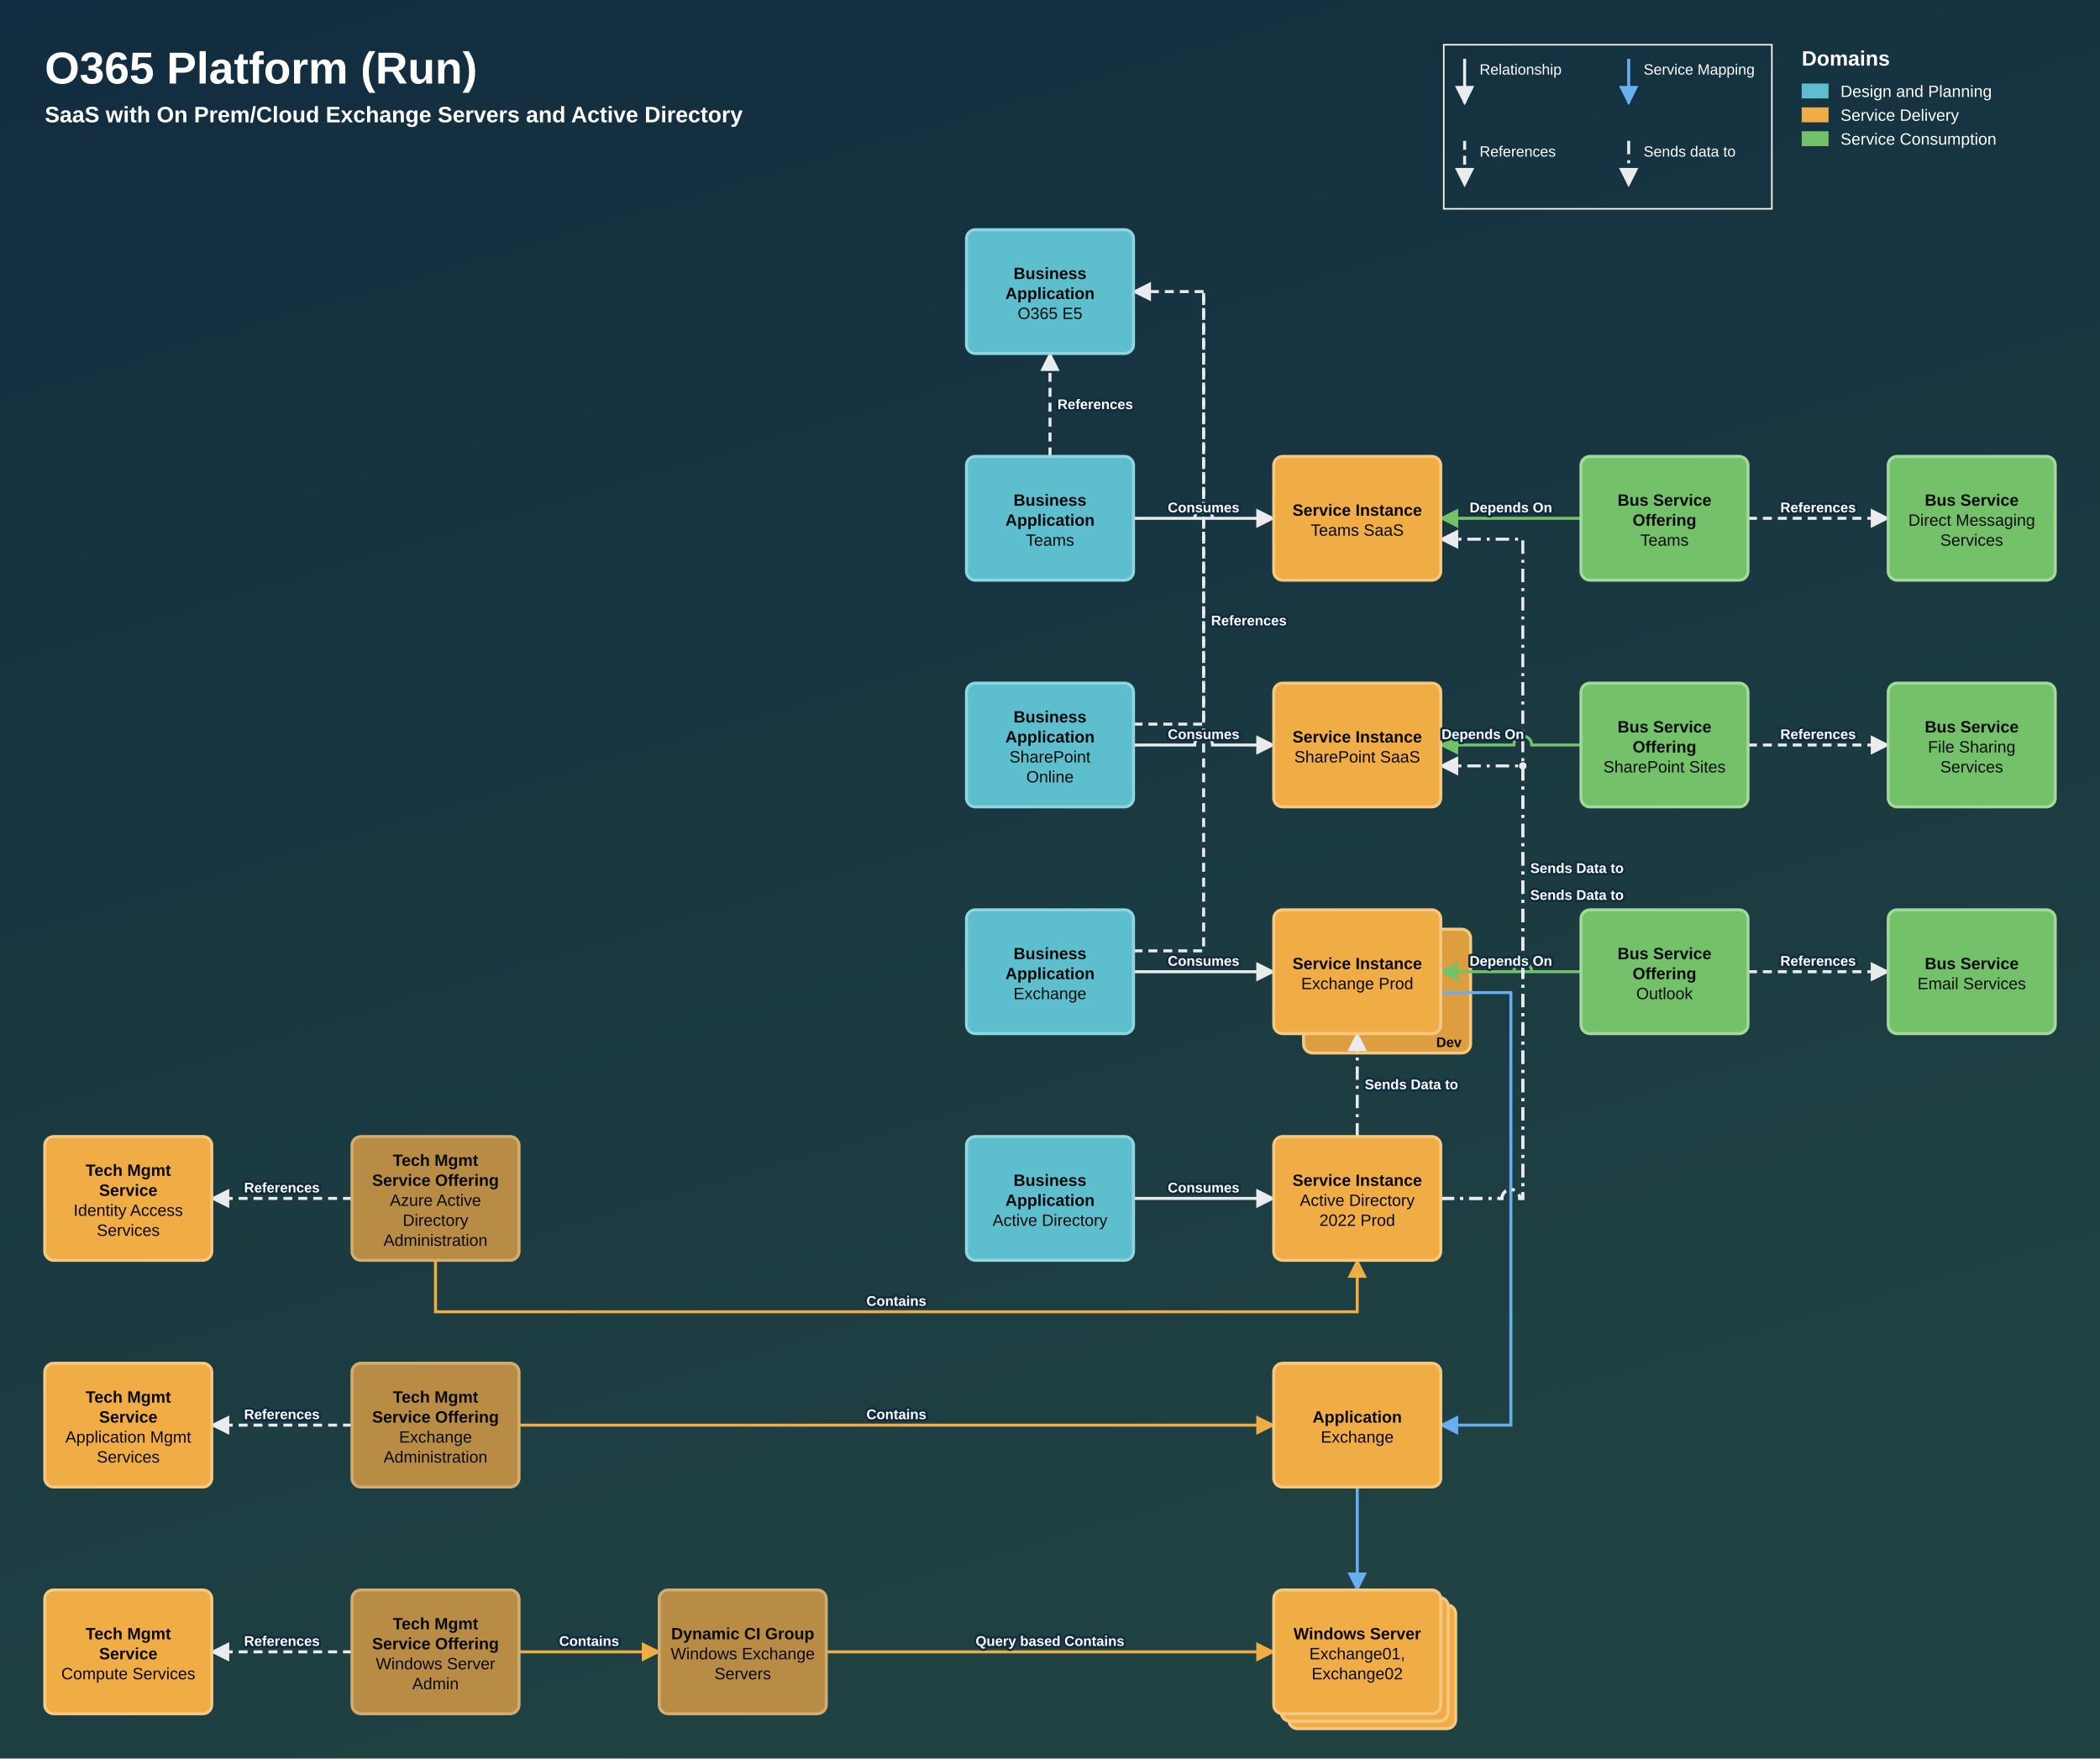
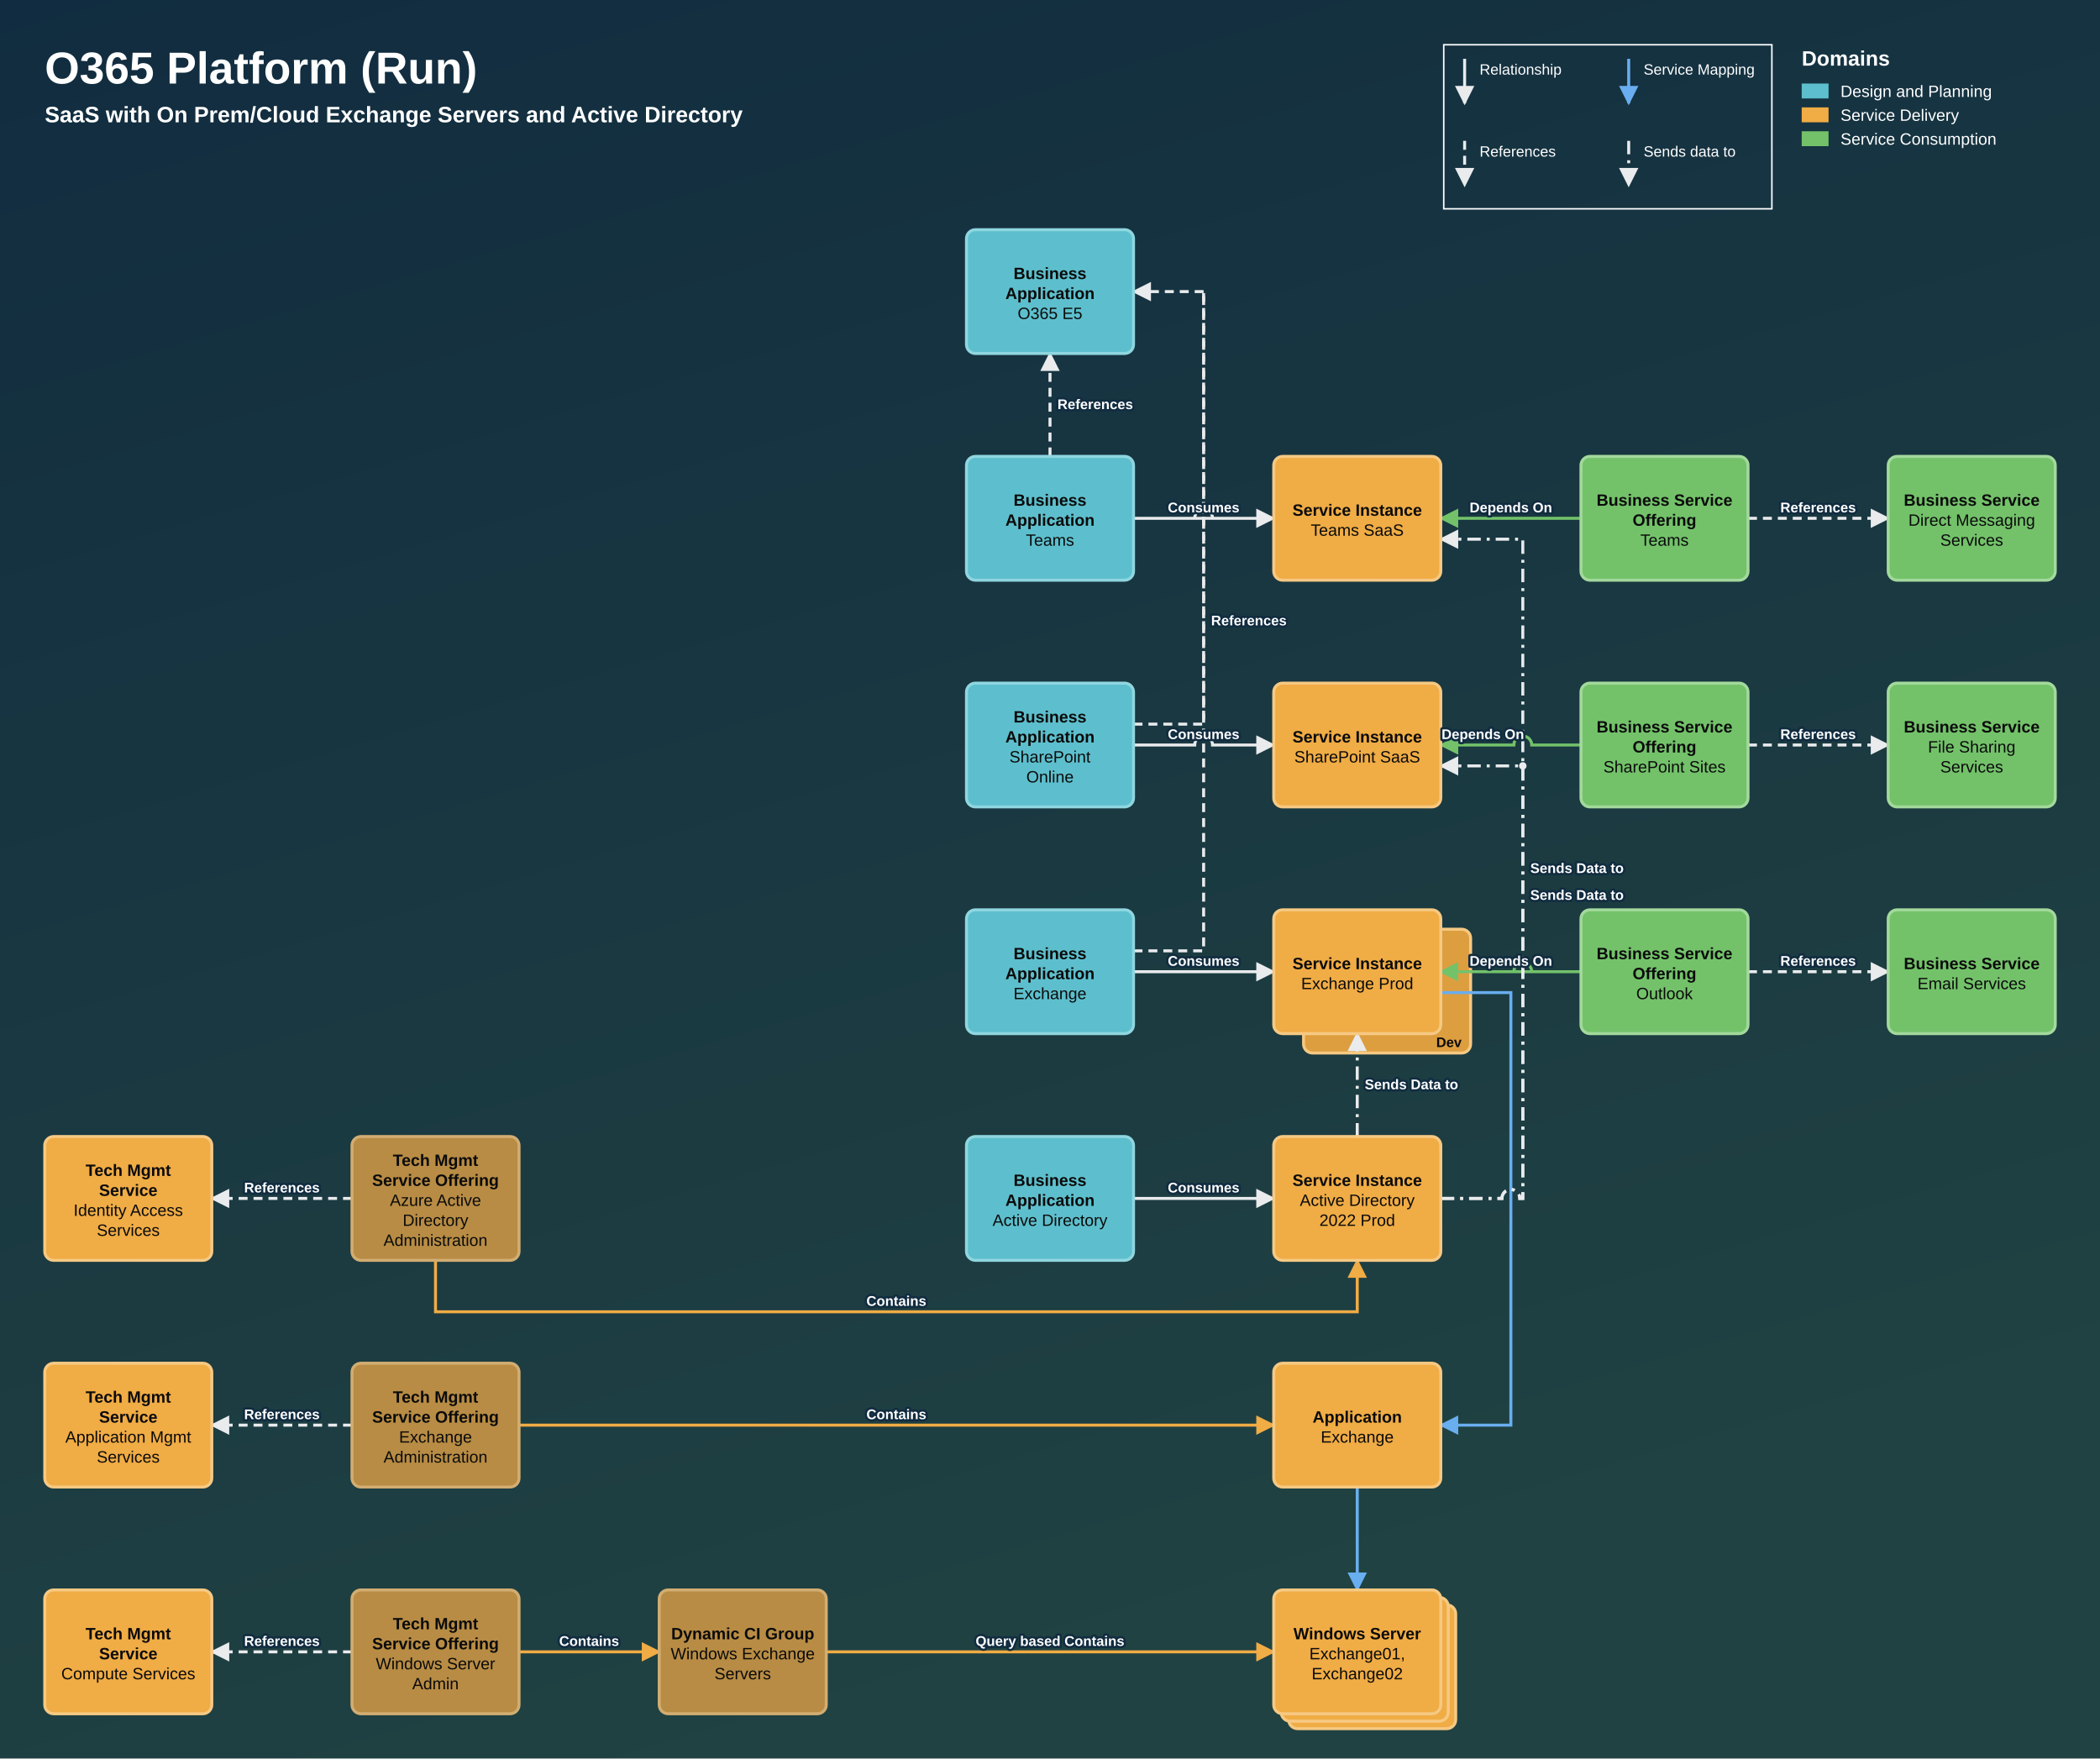
<svg xmlns="http://www.w3.org/2000/svg" viewBox="0 0 1408 1179" width="1408" height="1179" font-family="-apple-system, 'Segoe UI', 'Helvetica Neue', Arial, sans-serif">
  <defs>
    <marker id="arw-e9ebed" viewBox="0 0 10 10" refX="9" refY="5" markerWidth="6.5" markerHeight="6.5" orient="auto-start-reverse">
      <path d="M 0 0 L 10 5 L 0 10 z" fill="#e9ebed" />
    </marker>
    <marker id="arw-73c26a" viewBox="0 0 10 10" refX="9" refY="5" markerWidth="6.5" markerHeight="6.5" orient="auto-start-reverse">
      <path d="M 0 0 L 10 5 L 0 10 z" fill="#73c26a" />
    </marker>
    <marker id="arw-f0ac45" viewBox="0 0 10 10" refX="9" refY="5" markerWidth="6.5" markerHeight="6.5" orient="auto-start-reverse">
      <path d="M 0 0 L 10 5 L 0 10 z" fill="#f0ac45" />
    </marker>
    <marker id="arw-69aeef" viewBox="0 0 10 10" refX="9" refY="5" markerWidth="6.5" markerHeight="6.5" orient="auto-start-reverse">
      <path d="M 0 0 L 10 5 L 0 10 z" fill="#69aeef" />
    </marker>
    <linearGradient id="gf-bg" x1="0" y1="0" x2="0.35" y2="1">
      <stop offset="0" stop-color="#112c40" />
      <stop offset="1" stop-color="#204242" />
    </linearGradient>
  </defs>
  <rect x="0" y="0" width="1408" height="1179" fill="url(#gf-bg)" />
  <text x="30" y="56" font-size="30" font-weight="700" fill="#ffffff">O365 Platform (Run)</text>
  <text x="1208" y="44" font-size="14" font-weight="700" fill="#ffffff">Domains</text>
  <rect x="1208" y="56" width="18" height="10" fill="#5dbfcd" />
  <text x="1234" y="65" font-size="11" fill="#ffffff">Design and Planning</text>
  <rect x="1208" y="72" width="18" height="10" fill="#f0ac45" />
  <text x="1234" y="81" font-size="11" fill="#ffffff">Service Delivery</text>
  <rect x="1208" y="88" width="18" height="10" fill="#73c26a" />
  <text x="1234" y="97" font-size="11" fill="#ffffff">Service Consumption</text>
  <rect x="968" y="30" width="220" height="110" fill="none" stroke="#ffffff" stroke-width="1" />
  <path d="M 982 39.429 L 982 69.286" stroke="#e9ebed" stroke-width="2" marker-end="url(#arw-e9ebed)" />
  <text x="992" y="50" font-size="10" fill="#ffffff">Relationship</text>
  <path d="M 1092 39.429 L 1092 69.286" stroke="#69aeef" stroke-width="2" marker-end="url(#arw-69aeef)" />
  <text x="1102" y="50" font-size="10" fill="#ffffff">Service Mapping</text>
  <path d="M 982 94.429 L 982 124.286" stroke="#e9ebed" stroke-width="2" stroke-dasharray="6 4" marker-end="url(#arw-e9ebed)" />
  <text x="992" y="105" font-size="10" fill="#ffffff">References</text>
  <path d="M 1092 94.429 L 1092 124.286" stroke="#e9ebed" stroke-width="2" stroke-dasharray="9 4 2 4" marker-end="url(#arw-e9ebed)" />
  <text x="1102" y="105" font-size="10" fill="#ffffff">Sends data to</text>
  <text x="30" y="82" font-size="15" font-weight="600" fill="#ffffff">SaaS with On Prem/Cloud Exchange Servers and Active Directory</text>
-   <rect x="874" y="623" width="112" height="83" rx="6" fill="#dd9e3f" stroke="#f6c983" stroke-width="2" />
-   <text x="980" y="702" text-anchor="end" font-size="9.3" font-weight="600" fill="#0b0b0b">Dev</text>
+   <g data-id="exchange-prod">
+     <rect x="874" y="623" width="112" height="83" rx="6" fill="#dd9e3f" stroke="#f6c983" stroke-width="2" />
+   </g>
+   <g data-id="exchange-prod">
+     <text x="980" y="702" text-anchor="end" font-size="9.3" font-weight="600" fill="#0b0b0b">Dev</text>
+   </g>
  <path d="M 760 347.5 L 801 347.5 A 6 6 0 0 1 813 347.5 L 801 347.5 A 6 6 0 0 1 813 347.5 L 854 347.5" fill="none" stroke="#e9ebed" stroke-width="2" marker-end="url(#arw-e9ebed)" />
  <path d="M 760 499.5 L 801 499.5 A 6 6 0 0 1 813 499.5 L 854 499.5" fill="none" stroke="#e9ebed" stroke-width="2" marker-end="url(#arw-e9ebed)" />
  <path d="M 760 651.5 L 854 651.5" fill="none" stroke="#e9ebed" stroke-width="2" marker-end="url(#arw-e9ebed)" />
  <path d="M 760 803.5 L 854 803.5" fill="none" stroke="#e9ebed" stroke-width="2" marker-end="url(#arw-e9ebed)" />
  <path d="M 1060 347.5 L 966 347.5" fill="none" stroke="#73c26a" stroke-width="2" marker-end="url(#arw-73c26a)" />
  <path d="M 1060 499.5 L 1027 499.5 A 6 6 0 0 0 1015 499.5 L 966 499.5" fill="none" stroke="#73c26a" stroke-width="2" marker-end="url(#arw-73c26a)" />
  <path d="M 1060 651.5 L 1027 651.5 A 6 6 0 0 0 1015 651.5 L 1027 651.5 A 6 6 0 0 0 1015 651.5 L 966 651.5" fill="none" stroke="#73c26a" stroke-width="2" marker-end="url(#arw-73c26a)" />
  <path d="M 292 845 L 292 879.5 L 910 879.5 L 910 845" fill="none" stroke="#f0ac45" stroke-width="2" marker-end="url(#arw-f0ac45)" />
  <path d="M 348 955.5 L 854 955.5" fill="none" stroke="#f0ac45" stroke-width="2" marker-end="url(#arw-f0ac45)" />
  <path d="M 348 1107.5 L 442 1107.5" fill="none" stroke="#f0ac45" stroke-width="2" marker-end="url(#arw-f0ac45)" />
  <path d="M 554 1107.5 L 854 1107.5" fill="none" stroke="#f0ac45" stroke-width="2" marker-end="url(#arw-f0ac45)" />
  <path d="M 966 665.5 L 1013 665.5 L 1013 955.5 L 966 955.5" fill="none" stroke="#69aeef" stroke-width="2" marker-end="url(#arw-69aeef)" />
  <path d="M 910 997 L 910 1066" fill="none" stroke="#69aeef" stroke-width="2" marker-end="url(#arw-69aeef)" />
  <path d="M 704 306 L 704 237" fill="none" stroke="#e9ebed" stroke-width="2" stroke-dasharray="6 4" marker-end="url(#arw-e9ebed)" />
  <path d="M 807 195.5 L 760 195.5" fill="none" stroke="#e9ebed" stroke-width="2" stroke-dasharray="6 4" marker-end="url(#arw-e9ebed)" />
  <path d="M 760 485.5 L 807 485.5 L 807 195.5" fill="none" stroke="#e9ebed" stroke-width="2" stroke-dasharray="6 4" />
  <path d="M 760 637.5 L 807 637.5 L 807 195.5" fill="none" stroke="#e9ebed" stroke-width="2" stroke-dasharray="6 4" />
  <path d="M 1172 347.5 L 1266 347.5" fill="none" stroke="#e9ebed" stroke-width="2" stroke-dasharray="6 4" marker-end="url(#arw-e9ebed)" />
  <path d="M 1172 499.5 L 1266 499.5" fill="none" stroke="#e9ebed" stroke-width="2" stroke-dasharray="6 4" marker-end="url(#arw-e9ebed)" />
  <path d="M 1172 651.5 L 1266 651.5" fill="none" stroke="#e9ebed" stroke-width="2" stroke-dasharray="6 4" marker-end="url(#arw-e9ebed)" />
  <path d="M 236 803.5 L 142 803.5" fill="none" stroke="#e9ebed" stroke-width="2" stroke-dasharray="6 4" marker-end="url(#arw-e9ebed)" />
  <path d="M 236 955.5 L 142 955.5" fill="none" stroke="#e9ebed" stroke-width="2" stroke-dasharray="6 4" marker-end="url(#arw-e9ebed)" />
  <path d="M 236 1107.5 L 142 1107.5" fill="none" stroke="#e9ebed" stroke-width="2" stroke-dasharray="6 4" marker-end="url(#arw-e9ebed)" />
  <path d="M 966 803.5 L 1007 803.5 A 6 6 0 0 1 1019 803.5 L 1021 803.5 L 1021 361.5 L 966 361.5" fill="none" stroke="#e9ebed" stroke-width="2" stroke-dasharray="9 4 2 4" marker-end="url(#arw-e9ebed)" />
  <path d="M 966 803.5 L 1007 803.5 A 6 6 0 0 1 1019 803.5 L 1021 803.5 L 1021 513.5 L 966 513.5" fill="none" stroke="#e9ebed" stroke-width="2" stroke-dasharray="9 4 2 4" marker-end="url(#arw-e9ebed)" />
  <path d="M 910 762 L 910 693" fill="none" stroke="#e9ebed" stroke-width="2" stroke-dasharray="9 4 2 4" marker-end="url(#arw-e9ebed)" />
  <circle cx="1021" cy="513.5" r="2.5" fill="#e9ebed" />
-   <rect x="648" y="154" width="112" height="83" rx="6" fill="#5dbfcd" stroke="#8fd6e0" stroke-width="2" />
-   <text x="704" y="187.1" text-anchor="middle" font-size="11" font-weight="700" fill="#0b0b0b">Business</text>
-   <text x="704" y="200.5" text-anchor="middle" font-size="11" font-weight="700" fill="#0b0b0b">Application</text>
-   <text x="704" y="213.9" text-anchor="middle" font-size="11" font-weight="400" fill="#0b0b0b">O365 E5</text>
-   <rect x="648" y="306" width="112" height="83" rx="6" fill="#5dbfcd" stroke="#8fd6e0" stroke-width="2" />
-   <text x="704" y="339.1" text-anchor="middle" font-size="11" font-weight="700" fill="#0b0b0b">Business</text>
-   <text x="704" y="352.5" text-anchor="middle" font-size="11" font-weight="700" fill="#0b0b0b">Application</text>
-   <text x="704" y="365.9" text-anchor="middle" font-size="11" font-weight="400" fill="#0b0b0b">Teams</text>
-   <rect x="854" y="306" width="112" height="83" rx="6" fill="#f0ac45" stroke="#f6c983" stroke-width="2" />
-   <text x="910" y="345.8" text-anchor="middle" font-size="11" font-weight="700" fill="#0b0b0b">Service Instance</text>
-   <text x="910" y="359.2" text-anchor="middle" font-size="11" font-weight="400" fill="#0b0b0b">Teams SaaS</text>
-   <rect x="1060" y="306" width="112" height="83" rx="6" fill="#73c26a" stroke="#a3d99c" stroke-width="2" />
-   <text x="1116" y="339.1" text-anchor="middle" font-size="11" font-weight="700" fill="#0b0b0b">Bus Service</text>
-   <text x="1116" y="352.5" text-anchor="middle" font-size="11" font-weight="700" fill="#0b0b0b">Offering</text>
-   <text x="1116" y="365.9" text-anchor="middle" font-size="11" font-weight="400" fill="#0b0b0b">Teams</text>
-   <rect x="1266" y="306" width="112" height="83" rx="6" fill="#73c26a" stroke="#a3d99c" stroke-width="2" />
-   <text x="1322" y="339.1" text-anchor="middle" font-size="11" font-weight="700" fill="#0b0b0b">Bus Service</text>
-   <text x="1322" y="352.5" text-anchor="middle" font-size="11" font-weight="400" fill="#0b0b0b">Direct Messaging</text>
-   <text x="1322" y="365.9" text-anchor="middle" font-size="11" font-weight="400" fill="#0b0b0b">Services</text>
-   <rect x="648" y="458" width="112" height="83" rx="6" fill="#5dbfcd" stroke="#8fd6e0" stroke-width="2" />
-   <text x="704" y="484.4" text-anchor="middle" font-size="11" font-weight="700" fill="#0b0b0b">Business</text>
-   <text x="704" y="497.8" text-anchor="middle" font-size="11" font-weight="700" fill="#0b0b0b">Application</text>
-   <text x="704" y="511.2" text-anchor="middle" font-size="11" font-weight="400" fill="#0b0b0b">SharePoint</text>
-   <text x="704" y="524.6" text-anchor="middle" font-size="11" font-weight="400" fill="#0b0b0b">Online</text>
-   <rect x="854" y="458" width="112" height="83" rx="6" fill="#f0ac45" stroke="#f6c983" stroke-width="2" />
-   <text x="910" y="497.8" text-anchor="middle" font-size="11" font-weight="700" fill="#0b0b0b">Service Instance</text>
-   <text x="910" y="511.2" text-anchor="middle" font-size="11" font-weight="400" fill="#0b0b0b">SharePoint SaaS</text>
-   <rect x="1060" y="458" width="112" height="83" rx="6" fill="#73c26a" stroke="#a3d99c" stroke-width="2" />
-   <text x="1116" y="491.1" text-anchor="middle" font-size="11" font-weight="700" fill="#0b0b0b">Bus Service</text>
-   <text x="1116" y="504.5" text-anchor="middle" font-size="11" font-weight="700" fill="#0b0b0b">Offering</text>
-   <text x="1116" y="517.9" text-anchor="middle" font-size="11" font-weight="400" fill="#0b0b0b">SharePoint Sites</text>
-   <rect x="1266" y="458" width="112" height="83" rx="6" fill="#73c26a" stroke="#a3d99c" stroke-width="2" />
-   <text x="1322" y="491.1" text-anchor="middle" font-size="11" font-weight="700" fill="#0b0b0b">Bus Service</text>
-   <text x="1322" y="504.5" text-anchor="middle" font-size="11" font-weight="400" fill="#0b0b0b">File Sharing</text>
-   <text x="1322" y="517.9" text-anchor="middle" font-size="11" font-weight="400" fill="#0b0b0b">Services</text>
-   <rect x="648" y="610" width="112" height="83" rx="6" fill="#5dbfcd" stroke="#8fd6e0" stroke-width="2" />
-   <text x="704" y="643.1" text-anchor="middle" font-size="11" font-weight="700" fill="#0b0b0b">Business</text>
-   <text x="704" y="656.5" text-anchor="middle" font-size="11" font-weight="700" fill="#0b0b0b">Application</text>
-   <text x="704" y="669.9" text-anchor="middle" font-size="11" font-weight="400" fill="#0b0b0b">Exchange</text>
-   <rect x="854" y="610" width="112" height="83" rx="6" fill="#f0ac45" stroke="#f6c983" stroke-width="2" />
-   <text x="910" y="649.8" text-anchor="middle" font-size="11" font-weight="700" fill="#0b0b0b">Service Instance</text>
-   <text x="910" y="663.2" text-anchor="middle" font-size="11" font-weight="400" fill="#0b0b0b">Exchange Prod</text>
-   <rect x="1060" y="610" width="112" height="83" rx="6" fill="#73c26a" stroke="#a3d99c" stroke-width="2" />
-   <text x="1116" y="643.1" text-anchor="middle" font-size="11" font-weight="700" fill="#0b0b0b">Bus Service</text>
-   <text x="1116" y="656.5" text-anchor="middle" font-size="11" font-weight="700" fill="#0b0b0b">Offering</text>
-   <text x="1116" y="669.9" text-anchor="middle" font-size="11" font-weight="400" fill="#0b0b0b">Outlook</text>
-   <rect x="1266" y="610" width="112" height="83" rx="6" fill="#73c26a" stroke="#a3d99c" stroke-width="2" />
-   <text x="1322" y="649.8" text-anchor="middle" font-size="11" font-weight="700" fill="#0b0b0b">Bus Service</text>
-   <text x="1322" y="663.2" text-anchor="middle" font-size="11" font-weight="400" fill="#0b0b0b">Email Services</text>
-   <rect x="30" y="762" width="112" height="83" rx="6" fill="#f0ac45" stroke="#f6c983" stroke-width="2" />
-   <text x="86" y="788.4" text-anchor="middle" font-size="11" font-weight="700" fill="#0b0b0b">Tech Mgmt</text>
-   <text x="86" y="801.8" text-anchor="middle" font-size="11" font-weight="700" fill="#0b0b0b">Service</text>
-   <text x="86" y="815.2" text-anchor="middle" font-size="11" font-weight="400" fill="#0b0b0b">Identity Access</text>
-   <text x="86" y="828.6" text-anchor="middle" font-size="11" font-weight="400" fill="#0b0b0b">Services</text>
-   <rect x="236" y="762" width="112" height="83" rx="6" fill="#b88c44" stroke="#d2ad72" stroke-width="2" />
-   <text x="292" y="781.7" text-anchor="middle" font-size="11" font-weight="700" fill="#0b0b0b">Tech Mgmt</text>
-   <text x="292" y="795.1" text-anchor="middle" font-size="11" font-weight="700" fill="#0b0b0b">Service Offering</text>
-   <text x="292" y="808.5" text-anchor="middle" font-size="11" font-weight="400" fill="#0b0b0b">Azure Active</text>
-   <text x="292" y="821.9" text-anchor="middle" font-size="11" font-weight="400" fill="#0b0b0b">Directory</text>
-   <text x="292" y="835.3" text-anchor="middle" font-size="11" font-weight="400" fill="#0b0b0b">Administration</text>
-   <rect x="648" y="762" width="112" height="83" rx="6" fill="#5dbfcd" stroke="#8fd6e0" stroke-width="2" />
-   <text x="704" y="795.1" text-anchor="middle" font-size="11" font-weight="700" fill="#0b0b0b">Business</text>
-   <text x="704" y="808.5" text-anchor="middle" font-size="11" font-weight="700" fill="#0b0b0b">Application</text>
-   <text x="704" y="821.9" text-anchor="middle" font-size="11" font-weight="400" fill="#0b0b0b">Active Directory</text>
-   <rect x="854" y="762" width="112" height="83" rx="6" fill="#f0ac45" stroke="#f6c983" stroke-width="2" />
-   <text x="910" y="795.1" text-anchor="middle" font-size="11" font-weight="700" fill="#0b0b0b">Service Instance</text>
-   <text x="910" y="808.5" text-anchor="middle" font-size="11" font-weight="400" fill="#0b0b0b">Active Directory</text>
-   <text x="910" y="821.9" text-anchor="middle" font-size="11" font-weight="400" fill="#0b0b0b">2022 Prod</text>
-   <rect x="30" y="914" width="112" height="83" rx="6" fill="#f0ac45" stroke="#f6c983" stroke-width="2" />
-   <text x="86" y="940.4" text-anchor="middle" font-size="11" font-weight="700" fill="#0b0b0b">Tech Mgmt</text>
-   <text x="86" y="953.8" text-anchor="middle" font-size="11" font-weight="700" fill="#0b0b0b">Service</text>
-   <text x="86" y="967.2" text-anchor="middle" font-size="11" font-weight="400" fill="#0b0b0b">Application Mgmt</text>
-   <text x="86" y="980.6" text-anchor="middle" font-size="11" font-weight="400" fill="#0b0b0b">Services</text>
-   <rect x="236" y="914" width="112" height="83" rx="6" fill="#b88c44" stroke="#d2ad72" stroke-width="2" />
-   <text x="292" y="940.4" text-anchor="middle" font-size="11" font-weight="700" fill="#0b0b0b">Tech Mgmt</text>
-   <text x="292" y="953.8" text-anchor="middle" font-size="11" font-weight="700" fill="#0b0b0b">Service Offering</text>
-   <text x="292" y="967.2" text-anchor="middle" font-size="11" font-weight="400" fill="#0b0b0b">Exchange</text>
-   <text x="292" y="980.6" text-anchor="middle" font-size="11" font-weight="400" fill="#0b0b0b">Administration</text>
-   <rect x="854" y="914" width="112" height="83" rx="6" fill="#f0ac45" stroke="#f6c983" stroke-width="2" />
-   <text x="910" y="953.8" text-anchor="middle" font-size="11" font-weight="700" fill="#0b0b0b">Application</text>
-   <text x="910" y="967.2" text-anchor="middle" font-size="11" font-weight="400" fill="#0b0b0b">Exchange</text>
-   <rect x="30" y="1066" width="112" height="83" rx="6" fill="#f0ac45" stroke="#f6c983" stroke-width="2" />
-   <text x="86" y="1099.1" text-anchor="middle" font-size="11" font-weight="700" fill="#0b0b0b">Tech Mgmt</text>
-   <text x="86" y="1112.5" text-anchor="middle" font-size="11" font-weight="700" fill="#0b0b0b">Service</text>
-   <text x="86" y="1125.9" text-anchor="middle" font-size="11" font-weight="400" fill="#0b0b0b">Compute Services</text>
-   <rect x="236" y="1066" width="112" height="83" rx="6" fill="#b88c44" stroke="#d2ad72" stroke-width="2" />
-   <text x="292" y="1092.4" text-anchor="middle" font-size="11" font-weight="700" fill="#0b0b0b">Tech Mgmt</text>
-   <text x="292" y="1105.8" text-anchor="middle" font-size="11" font-weight="700" fill="#0b0b0b">Service Offering</text>
-   <text x="292" y="1119.2" text-anchor="middle" font-size="11" font-weight="400" fill="#0b0b0b">Windows Server</text>
-   <text x="292" y="1132.6" text-anchor="middle" font-size="11" font-weight="400" fill="#0b0b0b">Admin</text>
-   <rect x="442" y="1066" width="112" height="83" rx="6" fill="#b88c44" stroke="#d2ad72" stroke-width="2" />
-   <text x="498" y="1099.1" text-anchor="middle" font-size="11" font-weight="700" fill="#0b0b0b">Dynamic CI Group</text>
-   <text x="498" y="1112.5" text-anchor="middle" font-size="11" font-weight="400" fill="#0b0b0b">Windows Exchange</text>
-   <text x="498" y="1125.9" text-anchor="middle" font-size="11" font-weight="400" fill="#0b0b0b">Servers</text>
-   <rect x="864" y="1076" width="112" height="83" rx="6" fill="#f0ac45" stroke="#f6c983" stroke-width="2" />
-   <rect x="859" y="1071" width="112" height="83" rx="6" fill="#f0ac45" stroke="#f6c983" stroke-width="2" />
-   <rect x="854" y="1066" width="112" height="83" rx="6" fill="#f0ac45" stroke="#f6c983" stroke-width="2" />
-   <text x="910" y="1099.1" text-anchor="middle" font-size="11" font-weight="700" fill="#0b0b0b">Windows Server</text>
-   <text x="910" y="1112.5" text-anchor="middle" font-size="11" font-weight="400" fill="#0b0b0b">Exchange01,</text>
-   <text x="910" y="1125.9" text-anchor="middle" font-size="11" font-weight="400" fill="#0b0b0b">Exchange02</text>
+   <g data-id="o365">
+     <rect x="648" y="154" width="112" height="83" rx="6" fill="#5dbfcd" stroke="#8fd6e0" stroke-width="2" />
+     <text x="704" y="187.1" text-anchor="middle" font-size="11" font-weight="700" fill="#0b0b0b">Business</text>
+     <text x="704" y="200.5" text-anchor="middle" font-size="11" font-weight="700" fill="#0b0b0b">Application</text>
+     <text x="704" y="213.9" text-anchor="middle" font-size="11" font-weight="400" fill="#0b0b0b">O365 E5</text>
+   </g>
+   <g data-id="teams">
+     <rect x="648" y="306" width="112" height="83" rx="6" fill="#5dbfcd" stroke="#8fd6e0" stroke-width="2" />
+     <text x="704" y="339.1" text-anchor="middle" font-size="11" font-weight="700" fill="#0b0b0b">Business</text>
+     <text x="704" y="352.5" text-anchor="middle" font-size="11" font-weight="700" fill="#0b0b0b">Application</text>
+     <text x="704" y="365.9" text-anchor="middle" font-size="11" font-weight="400" fill="#0b0b0b">Teams</text>
+   </g>
+   <g data-id="teams-saas">
+     <rect x="854" y="306" width="112" height="83" rx="6" fill="#f0ac45" stroke="#f6c983" stroke-width="2" />
+     <text x="910" y="345.8" text-anchor="middle" font-size="11" font-weight="700" fill="#0b0b0b">Service Instance</text>
+     <text x="910" y="359.2" text-anchor="middle" font-size="11" font-weight="400" fill="#0b0b0b">Teams SaaS</text>
+   </g>
+   <g data-id="teams-bso">
+     <rect x="1060" y="306" width="112" height="83" rx="6" fill="#73c26a" stroke="#a3d99c" stroke-width="2" />
+     <text x="1116" y="339.1" text-anchor="middle" font-size="11" font-weight="700" fill="#0b0b0b">Business Service</text>
+     <text x="1116" y="352.5" text-anchor="middle" font-size="11" font-weight="700" fill="#0b0b0b">Offering</text>
+     <text x="1116" y="365.9" text-anchor="middle" font-size="11" font-weight="400" fill="#0b0b0b">Teams</text>
+   </g>
+   <g data-id="messaging">
+     <rect x="1266" y="306" width="112" height="83" rx="6" fill="#73c26a" stroke="#a3d99c" stroke-width="2" />
+     <text x="1322" y="339.1" text-anchor="middle" font-size="11" font-weight="700" fill="#0b0b0b">Business Service</text>
+     <text x="1322" y="352.5" text-anchor="middle" font-size="11" font-weight="400" fill="#0b0b0b">Direct Messaging</text>
+     <text x="1322" y="365.9" text-anchor="middle" font-size="11" font-weight="400" fill="#0b0b0b">Services</text>
+   </g>
+   <g data-id="sharepoint">
+     <rect x="648" y="458" width="112" height="83" rx="6" fill="#5dbfcd" stroke="#8fd6e0" stroke-width="2" />
+     <text x="704" y="484.4" text-anchor="middle" font-size="11" font-weight="700" fill="#0b0b0b">Business</text>
+     <text x="704" y="497.8" text-anchor="middle" font-size="11" font-weight="700" fill="#0b0b0b">Application</text>
+     <text x="704" y="511.2" text-anchor="middle" font-size="11" font-weight="400" fill="#0b0b0b">SharePoint</text>
+     <text x="704" y="524.6" text-anchor="middle" font-size="11" font-weight="400" fill="#0b0b0b">Online</text>
+   </g>
+   <g data-id="sharepoint-saas">
+     <rect x="854" y="458" width="112" height="83" rx="6" fill="#f0ac45" stroke="#f6c983" stroke-width="2" />
+     <text x="910" y="497.8" text-anchor="middle" font-size="11" font-weight="700" fill="#0b0b0b">Service Instance</text>
+     <text x="910" y="511.2" text-anchor="middle" font-size="11" font-weight="400" fill="#0b0b0b">SharePoint SaaS</text>
+   </g>
+   <g data-id="sharepoint-sites">
+     <rect x="1060" y="458" width="112" height="83" rx="6" fill="#73c26a" stroke="#a3d99c" stroke-width="2" />
+     <text x="1116" y="491.1" text-anchor="middle" font-size="11" font-weight="700" fill="#0b0b0b">Business Service</text>
+     <text x="1116" y="504.5" text-anchor="middle" font-size="11" font-weight="700" fill="#0b0b0b">Offering</text>
+     <text x="1116" y="517.9" text-anchor="middle" font-size="11" font-weight="400" fill="#0b0b0b">SharePoint Sites</text>
+   </g>
+   <g data-id="file-sharing">
+     <rect x="1266" y="458" width="112" height="83" rx="6" fill="#73c26a" stroke="#a3d99c" stroke-width="2" />
+     <text x="1322" y="491.1" text-anchor="middle" font-size="11" font-weight="700" fill="#0b0b0b">Business Service</text>
+     <text x="1322" y="504.5" text-anchor="middle" font-size="11" font-weight="400" fill="#0b0b0b">File Sharing</text>
+     <text x="1322" y="517.9" text-anchor="middle" font-size="11" font-weight="400" fill="#0b0b0b">Services</text>
+   </g>
+   <g data-id="exchange">
+     <rect x="648" y="610" width="112" height="83" rx="6" fill="#5dbfcd" stroke="#8fd6e0" stroke-width="2" />
+     <text x="704" y="643.1" text-anchor="middle" font-size="11" font-weight="700" fill="#0b0b0b">Business</text>
+     <text x="704" y="656.5" text-anchor="middle" font-size="11" font-weight="700" fill="#0b0b0b">Application</text>
+     <text x="704" y="669.9" text-anchor="middle" font-size="11" font-weight="400" fill="#0b0b0b">Exchange</text>
+   </g>
+   <g data-id="exchange-prod">
+     <rect x="854" y="610" width="112" height="83" rx="6" fill="#f0ac45" stroke="#f6c983" stroke-width="2" />
+     <text x="910" y="649.8" text-anchor="middle" font-size="11" font-weight="700" fill="#0b0b0b">Service Instance</text>
+     <text x="910" y="663.2" text-anchor="middle" font-size="11" font-weight="400" fill="#0b0b0b">Exchange Prod</text>
+   </g>
+   <g data-id="outlook">
+     <rect x="1060" y="610" width="112" height="83" rx="6" fill="#73c26a" stroke="#a3d99c" stroke-width="2" />
+     <text x="1116" y="643.1" text-anchor="middle" font-size="11" font-weight="700" fill="#0b0b0b">Business Service</text>
+     <text x="1116" y="656.5" text-anchor="middle" font-size="11" font-weight="700" fill="#0b0b0b">Offering</text>
+     <text x="1116" y="669.9" text-anchor="middle" font-size="11" font-weight="400" fill="#0b0b0b">Outlook</text>
+   </g>
+   <g data-id="email">
+     <rect x="1266" y="610" width="112" height="83" rx="6" fill="#73c26a" stroke="#a3d99c" stroke-width="2" />
+     <text x="1322" y="649.8" text-anchor="middle" font-size="11" font-weight="700" fill="#0b0b0b">Business Service</text>
+     <text x="1322" y="663.2" text-anchor="middle" font-size="11" font-weight="400" fill="#0b0b0b">Email Services</text>
+   </g>
+   <g data-id="identity">
+     <rect x="30" y="762" width="112" height="83" rx="6" fill="#f0ac45" stroke="#f6c983" stroke-width="2" />
+     <text x="86" y="788.4" text-anchor="middle" font-size="11" font-weight="700" fill="#0b0b0b">Tech Mgmt</text>
+     <text x="86" y="801.8" text-anchor="middle" font-size="11" font-weight="700" fill="#0b0b0b">Service</text>
+     <text x="86" y="815.2" text-anchor="middle" font-size="11" font-weight="400" fill="#0b0b0b">Identity Access</text>
+     <text x="86" y="828.6" text-anchor="middle" font-size="11" font-weight="400" fill="#0b0b0b">Services</text>
+   </g>
+   <g data-id="aad-admin">
+     <rect x="236" y="762" width="112" height="83" rx="6" fill="#b88c44" stroke="#d2ad72" stroke-width="2" />
+     <text x="292" y="781.7" text-anchor="middle" font-size="11" font-weight="700" fill="#0b0b0b">Tech Mgmt</text>
+     <text x="292" y="795.1" text-anchor="middle" font-size="11" font-weight="700" fill="#0b0b0b">Service Offering</text>
+     <text x="292" y="808.5" text-anchor="middle" font-size="11" font-weight="400" fill="#0b0b0b">Azure Active</text>
+     <text x="292" y="821.9" text-anchor="middle" font-size="11" font-weight="400" fill="#0b0b0b">Directory</text>
+     <text x="292" y="835.3" text-anchor="middle" font-size="11" font-weight="400" fill="#0b0b0b">Administration</text>
+   </g>
+   <g data-id="ad">
+     <rect x="648" y="762" width="112" height="83" rx="6" fill="#5dbfcd" stroke="#8fd6e0" stroke-width="2" />
+     <text x="704" y="795.1" text-anchor="middle" font-size="11" font-weight="700" fill="#0b0b0b">Business</text>
+     <text x="704" y="808.5" text-anchor="middle" font-size="11" font-weight="700" fill="#0b0b0b">Application</text>
+     <text x="704" y="821.9" text-anchor="middle" font-size="11" font-weight="400" fill="#0b0b0b">Active Directory</text>
+   </g>
+   <g data-id="ad-prod">
+     <rect x="854" y="762" width="112" height="83" rx="6" fill="#f0ac45" stroke="#f6c983" stroke-width="2" />
+     <text x="910" y="795.1" text-anchor="middle" font-size="11" font-weight="700" fill="#0b0b0b">Service Instance</text>
+     <text x="910" y="808.5" text-anchor="middle" font-size="11" font-weight="400" fill="#0b0b0b">Active Directory</text>
+     <text x="910" y="821.9" text-anchor="middle" font-size="11" font-weight="400" fill="#0b0b0b">2022 Prod</text>
+   </g>
+   <g data-id="app-mgmt">
+     <rect x="30" y="914" width="112" height="83" rx="6" fill="#f0ac45" stroke="#f6c983" stroke-width="2" />
+     <text x="86" y="940.4" text-anchor="middle" font-size="11" font-weight="700" fill="#0b0b0b">Tech Mgmt</text>
+     <text x="86" y="953.8" text-anchor="middle" font-size="11" font-weight="700" fill="#0b0b0b">Service</text>
+     <text x="86" y="967.2" text-anchor="middle" font-size="11" font-weight="400" fill="#0b0b0b">Application Mgmt</text>
+     <text x="86" y="980.6" text-anchor="middle" font-size="11" font-weight="400" fill="#0b0b0b">Services</text>
+   </g>
+   <g data-id="exchange-admin">
+     <rect x="236" y="914" width="112" height="83" rx="6" fill="#b88c44" stroke="#d2ad72" stroke-width="2" />
+     <text x="292" y="940.4" text-anchor="middle" font-size="11" font-weight="700" fill="#0b0b0b">Tech Mgmt</text>
+     <text x="292" y="953.8" text-anchor="middle" font-size="11" font-weight="700" fill="#0b0b0b">Service Offering</text>
+     <text x="292" y="967.2" text-anchor="middle" font-size="11" font-weight="400" fill="#0b0b0b">Exchange</text>
+     <text x="292" y="980.6" text-anchor="middle" font-size="11" font-weight="400" fill="#0b0b0b">Administration</text>
+   </g>
+   <g data-id="exchange-app">
+     <rect x="854" y="914" width="112" height="83" rx="6" fill="#f0ac45" stroke="#f6c983" stroke-width="2" />
+     <text x="910" y="953.8" text-anchor="middle" font-size="11" font-weight="700" fill="#0b0b0b">Application</text>
+     <text x="910" y="967.2" text-anchor="middle" font-size="11" font-weight="400" fill="#0b0b0b">Exchange</text>
+   </g>
+   <g data-id="compute">
+     <rect x="30" y="1066" width="112" height="83" rx="6" fill="#f0ac45" stroke="#f6c983" stroke-width="2" />
+     <text x="86" y="1099.1" text-anchor="middle" font-size="11" font-weight="700" fill="#0b0b0b">Tech Mgmt</text>
+     <text x="86" y="1112.5" text-anchor="middle" font-size="11" font-weight="700" fill="#0b0b0b">Service</text>
+     <text x="86" y="1125.9" text-anchor="middle" font-size="11" font-weight="400" fill="#0b0b0b">Compute Services</text>
+   </g>
+   <g data-id="windows-admin">
+     <rect x="236" y="1066" width="112" height="83" rx="6" fill="#b88c44" stroke="#d2ad72" stroke-width="2" />
+     <text x="292" y="1092.4" text-anchor="middle" font-size="11" font-weight="700" fill="#0b0b0b">Tech Mgmt</text>
+     <text x="292" y="1105.8" text-anchor="middle" font-size="11" font-weight="700" fill="#0b0b0b">Service Offering</text>
+     <text x="292" y="1119.2" text-anchor="middle" font-size="11" font-weight="400" fill="#0b0b0b">Windows Server</text>
+     <text x="292" y="1132.6" text-anchor="middle" font-size="11" font-weight="400" fill="#0b0b0b">Admin</text>
+   </g>
+   <g data-id="windows-group">
+     <rect x="442" y="1066" width="112" height="83" rx="6" fill="#b88c44" stroke="#d2ad72" stroke-width="2" />
+     <text x="498" y="1099.1" text-anchor="middle" font-size="11" font-weight="700" fill="#0b0b0b">Dynamic CI Group</text>
+     <text x="498" y="1112.5" text-anchor="middle" font-size="11" font-weight="400" fill="#0b0b0b">Windows Exchange</text>
+     <text x="498" y="1125.9" text-anchor="middle" font-size="11" font-weight="400" fill="#0b0b0b">Servers</text>
+   </g>
+   <g data-id="windows">
+     <rect x="864" y="1076" width="112" height="83" rx="6" fill="#f0ac45" stroke="#f6c983" stroke-width="2" />
+   </g>
+   <g data-id="windows">
+     <rect x="859" y="1071" width="112" height="83" rx="6" fill="#f0ac45" stroke="#f6c983" stroke-width="2" />
+   </g>
+   <g data-id="windows">
+     <rect x="854" y="1066" width="112" height="83" rx="6" fill="#f0ac45" stroke="#f6c983" stroke-width="2" />
+     <text x="910" y="1099.1" text-anchor="middle" font-size="11" font-weight="700" fill="#0b0b0b">Windows Server</text>
+     <text x="910" y="1112.5" text-anchor="middle" font-size="11" font-weight="400" fill="#0b0b0b">Exchange01,</text>
+     <text x="910" y="1125.9" text-anchor="middle" font-size="11" font-weight="400" fill="#0b0b0b">Exchange02</text>
+   </g>
  <text x="807" y="343.5" text-anchor="middle" font-size="9.4" font-weight="600" fill="#ffffff" stroke="#112c40" stroke-width="3" stroke-linejoin="round" paint-order="stroke">Consumes</text>
  <text x="807" y="495.5" text-anchor="middle" font-size="9.4" font-weight="600" fill="#ffffff" stroke="#112c40" stroke-width="3" stroke-linejoin="round" paint-order="stroke">Consumes</text>
  <text x="807" y="647.5" text-anchor="middle" font-size="9.4" font-weight="600" fill="#ffffff" stroke="#112c40" stroke-width="3" stroke-linejoin="round" paint-order="stroke">Consumes</text>
  <text x="807" y="799.5" text-anchor="middle" font-size="9.4" font-weight="600" fill="#ffffff" stroke="#112c40" stroke-width="3" stroke-linejoin="round" paint-order="stroke">Consumes</text>
  <text x="1013" y="343.5" text-anchor="middle" font-size="9.4" font-weight="600" fill="#ffffff" stroke="#112c40" stroke-width="3" stroke-linejoin="round" paint-order="stroke">Depends On</text>
  <text x="994.2" y="495.5" text-anchor="middle" font-size="9.4" font-weight="600" fill="#ffffff" stroke="#112c40" stroke-width="3" stroke-linejoin="round" paint-order="stroke">Depends On</text>
  <text x="1013" y="647.5" text-anchor="middle" font-size="9.4" font-weight="600" fill="#ffffff" stroke="#112c40" stroke-width="3" stroke-linejoin="round" paint-order="stroke">Depends On</text>
  <text x="601" y="875.5" text-anchor="middle" font-size="9.4" font-weight="600" fill="#ffffff" stroke="#112c40" stroke-width="3" stroke-linejoin="round" paint-order="stroke">Contains</text>
  <text x="601" y="951.5" text-anchor="middle" font-size="9.4" font-weight="600" fill="#ffffff" stroke="#112c40" stroke-width="3" stroke-linejoin="round" paint-order="stroke">Contains</text>
  <text x="395" y="1103.5" text-anchor="middle" font-size="9.4" font-weight="600" fill="#ffffff" stroke="#112c40" stroke-width="3" stroke-linejoin="round" paint-order="stroke">Contains</text>
  <text x="704" y="1103.5" text-anchor="middle" font-size="9.4" font-weight="600" fill="#ffffff" stroke="#112c40" stroke-width="3" stroke-linejoin="round" paint-order="stroke">Query based Contains</text>
  <text x="709" y="274.3" text-anchor="start" font-size="9.4" font-weight="600" fill="#ffffff" stroke="#112c40" stroke-width="3" stroke-linejoin="round" paint-order="stroke">References</text>
  <text x="812" y="419.3" text-anchor="start" font-size="9.4" font-weight="600" fill="#ffffff" stroke="#112c40" stroke-width="3" stroke-linejoin="round" paint-order="stroke">References</text>
  <text x="1219" y="343.5" text-anchor="middle" font-size="9.4" font-weight="600" fill="#ffffff" stroke="#112c40" stroke-width="3" stroke-linejoin="round" paint-order="stroke">References</text>
  <text x="1219" y="495.5" text-anchor="middle" font-size="9.4" font-weight="600" fill="#ffffff" stroke="#112c40" stroke-width="3" stroke-linejoin="round" paint-order="stroke">References</text>
  <text x="1219" y="647.5" text-anchor="middle" font-size="9.4" font-weight="600" fill="#ffffff" stroke="#112c40" stroke-width="3" stroke-linejoin="round" paint-order="stroke">References</text>
  <text x="189" y="799.5" text-anchor="middle" font-size="9.4" font-weight="600" fill="#ffffff" stroke="#112c40" stroke-width="3" stroke-linejoin="round" paint-order="stroke">References</text>
  <text x="189" y="951.5" text-anchor="middle" font-size="9.4" font-weight="600" fill="#ffffff" stroke="#112c40" stroke-width="3" stroke-linejoin="round" paint-order="stroke">References</text>
  <text x="189" y="1103.5" text-anchor="middle" font-size="9.4" font-weight="600" fill="#ffffff" stroke="#112c40" stroke-width="3" stroke-linejoin="round" paint-order="stroke">References</text>
  <text x="1026" y="585.3" text-anchor="start" font-size="9.4" font-weight="600" fill="#ffffff" stroke="#112c40" stroke-width="3" stroke-linejoin="round" paint-order="stroke">Sends Data to</text>
  <text x="1026" y="603.3" text-anchor="start" font-size="9.4" font-weight="600" fill="#ffffff" stroke="#112c40" stroke-width="3" stroke-linejoin="round" paint-order="stroke">Sends Data to</text>
  <text x="915" y="730.3" text-anchor="start" font-size="9.4" font-weight="600" fill="#ffffff" stroke="#112c40" stroke-width="3" stroke-linejoin="round" paint-order="stroke">Sends Data to</text>
</svg>
